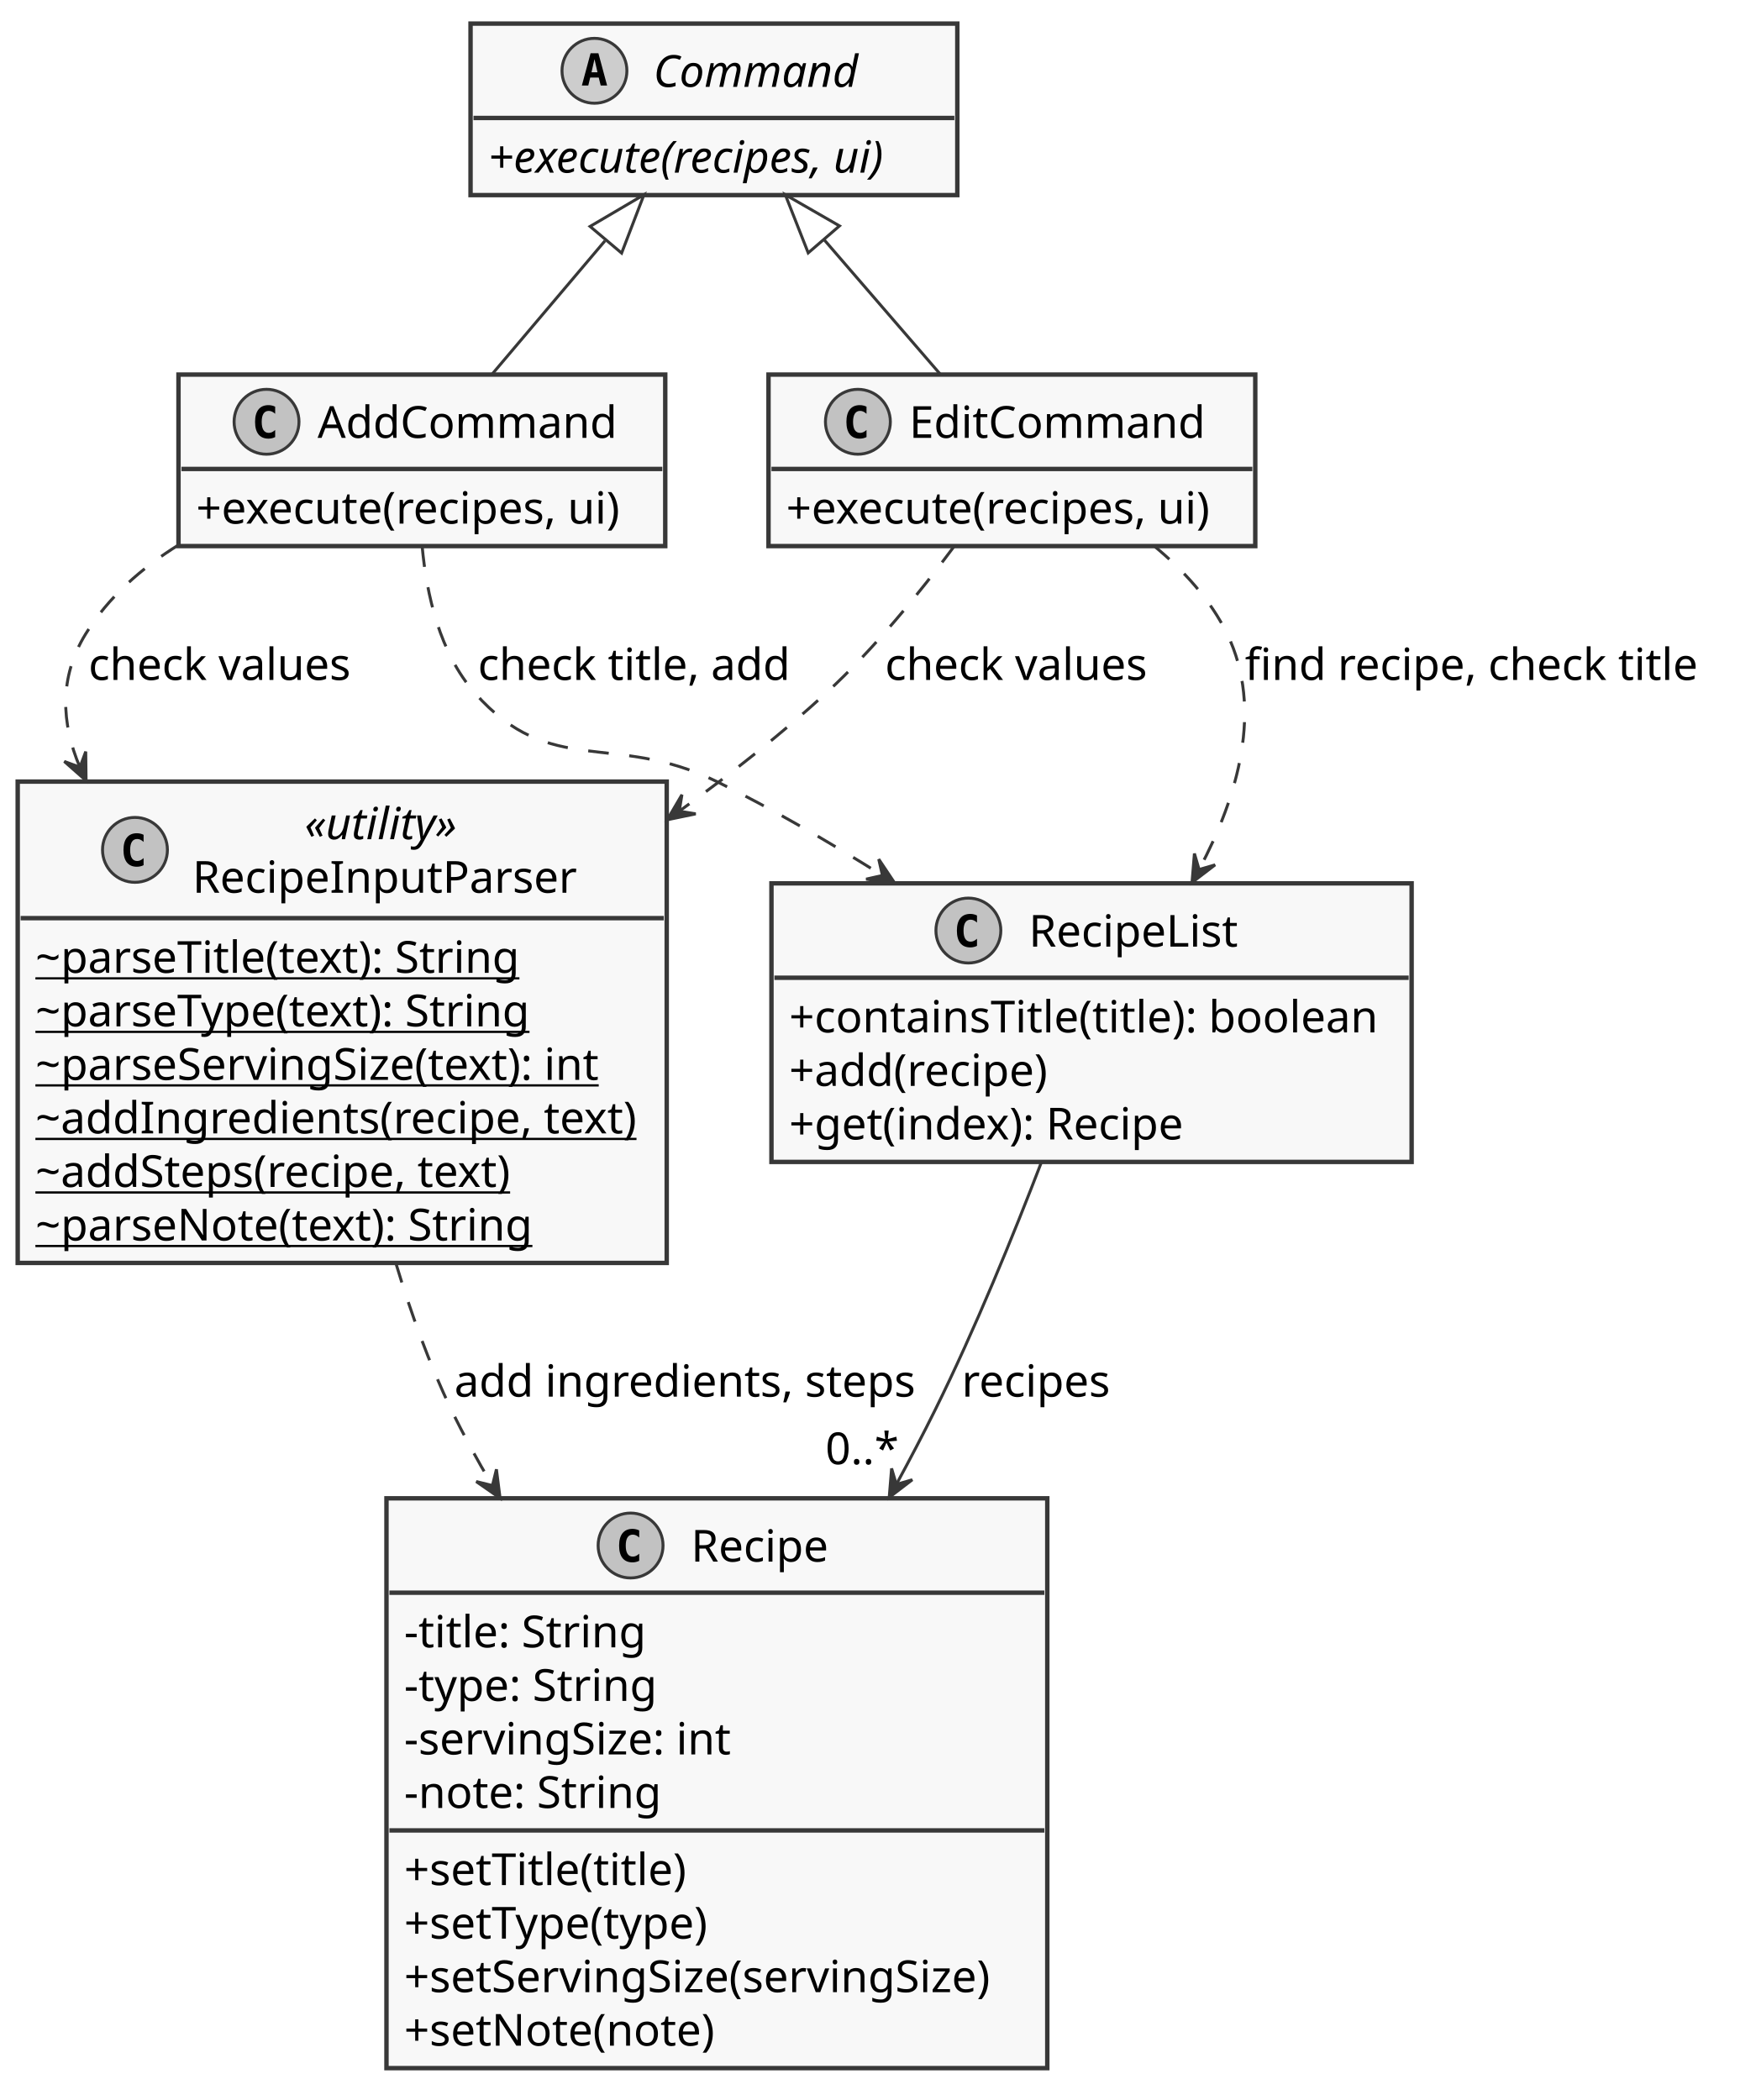
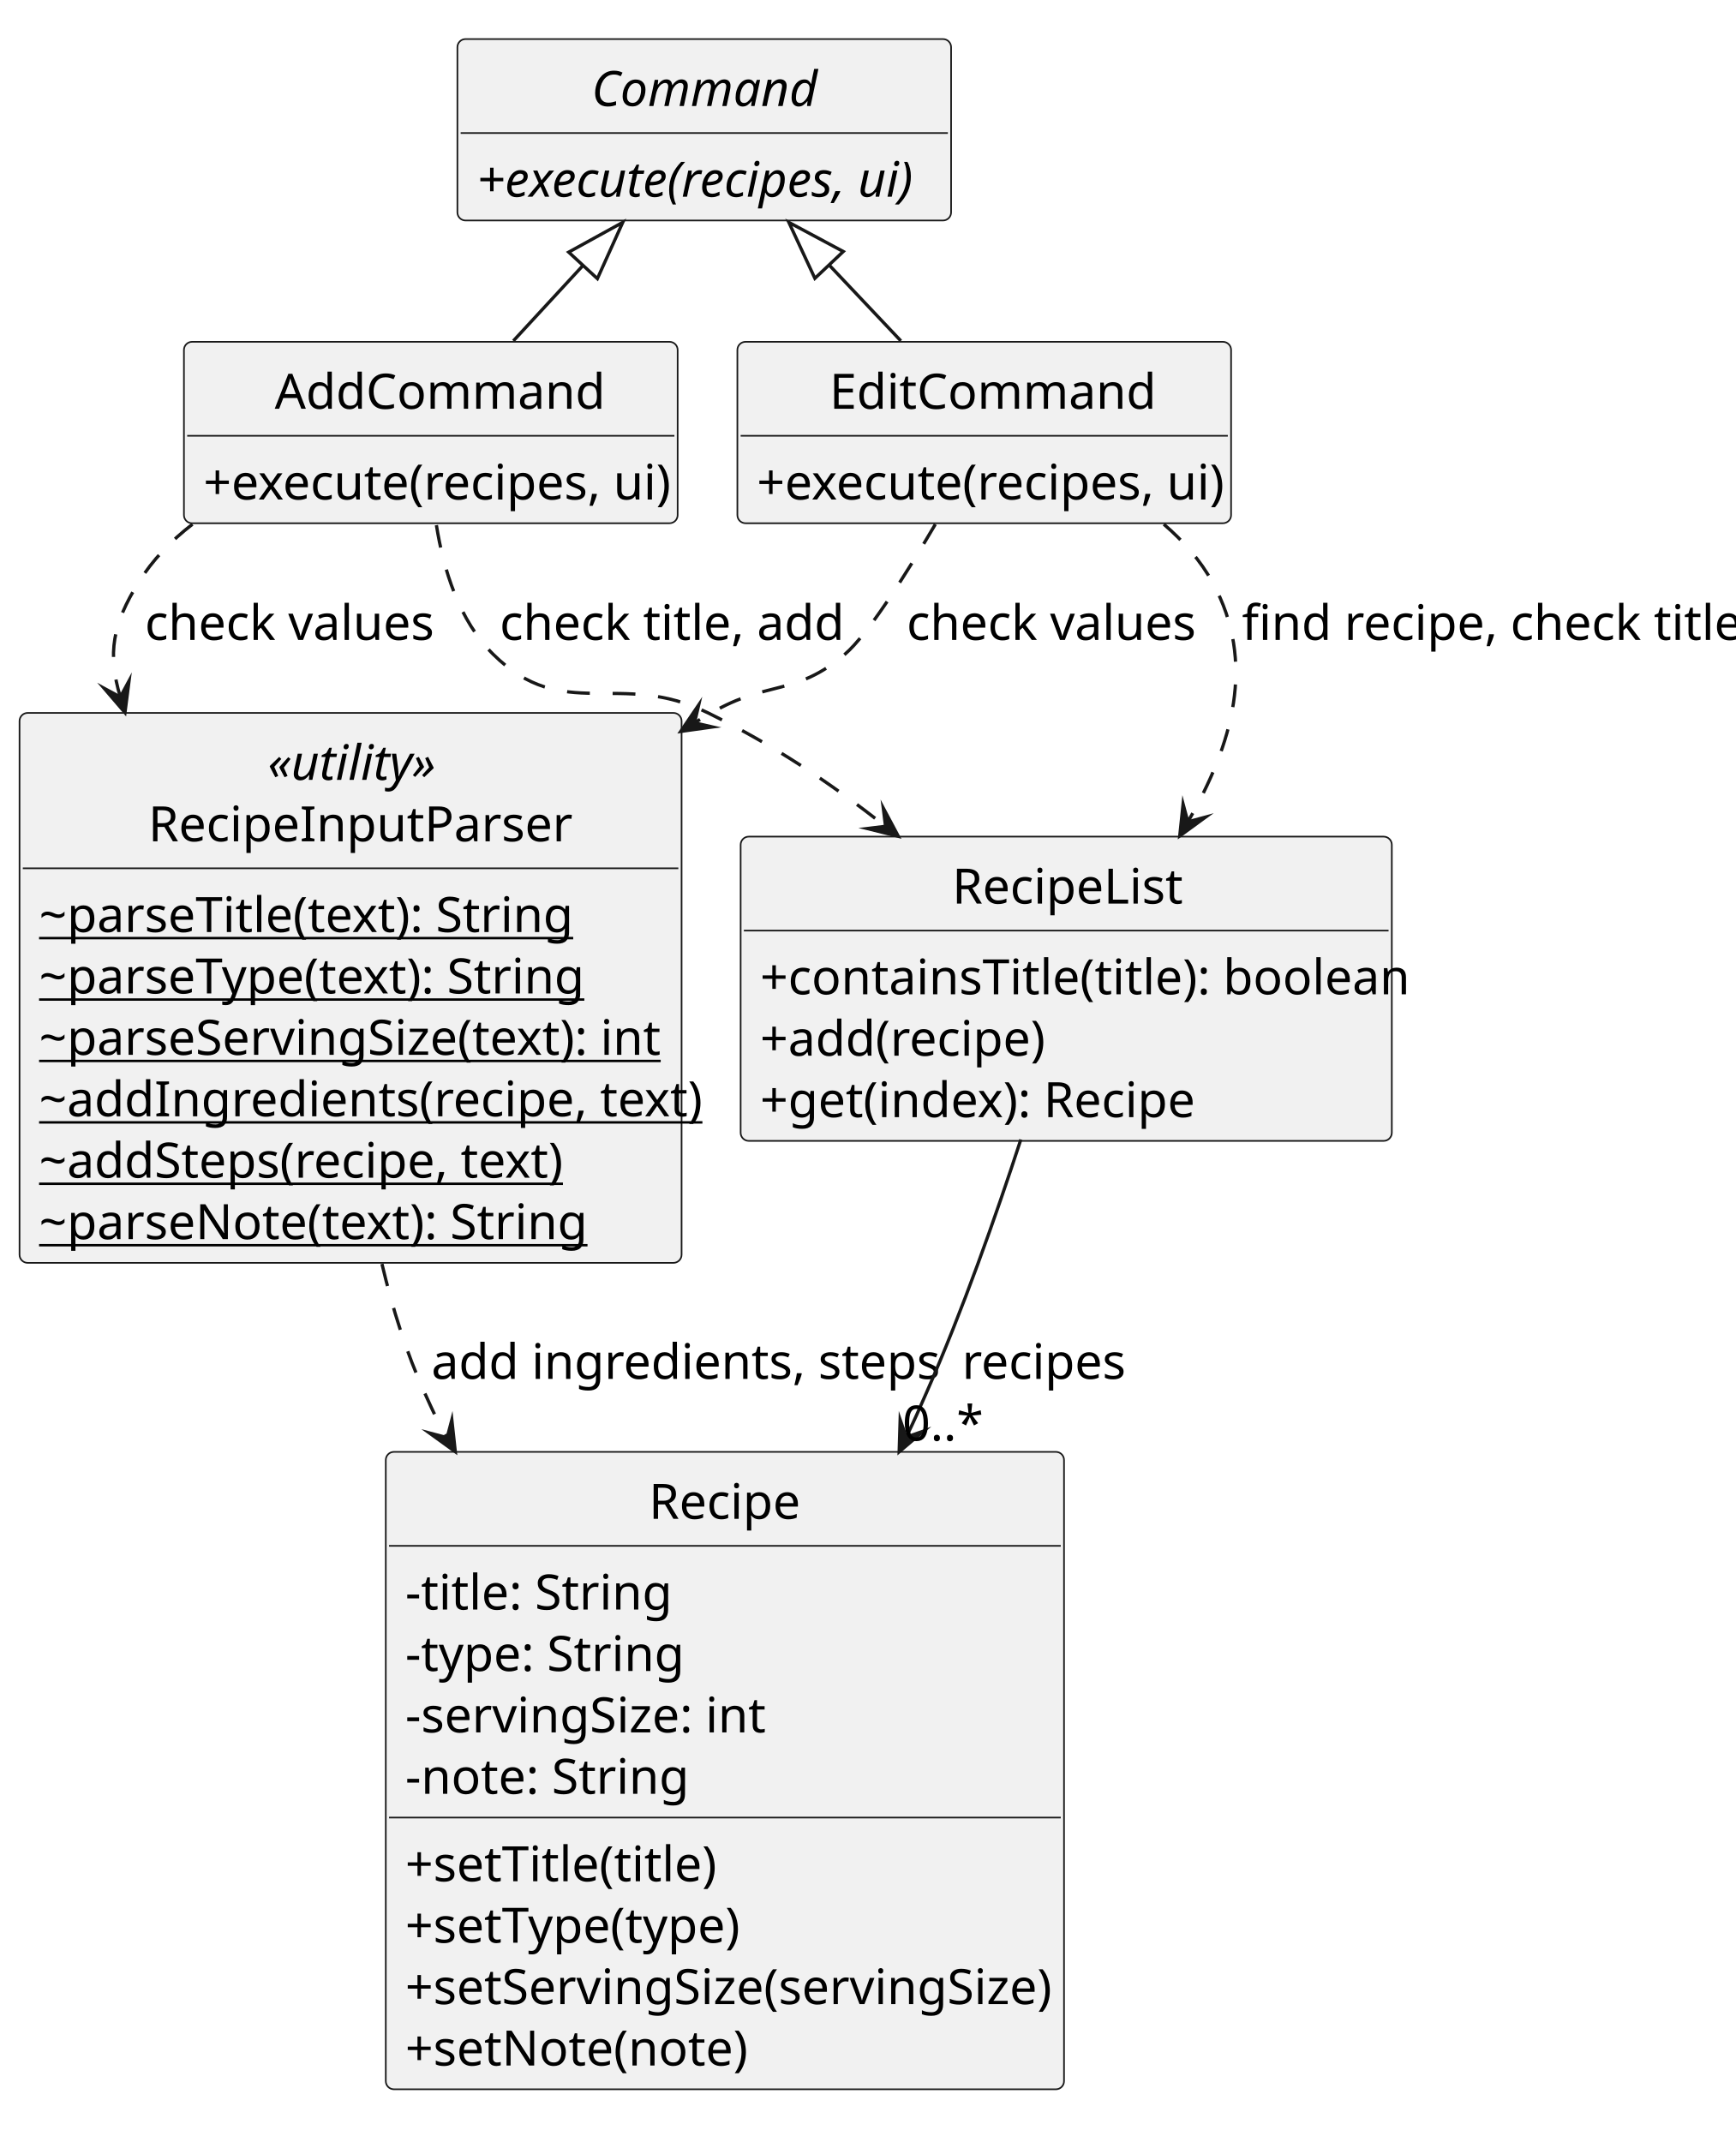
- <svg xmlns="http://www.w3.org/2000/svg" contentScriptType="application/ecmascript" contentStyleType="text/css" height="712px" preserveAspectRatio="none" style="width:595px;height:712px;" version="1.1" viewBox="0 0 595 712" width="595px" zoomAndPan="magnify">
+ <svg xmlns="http://www.w3.org/2000/svg" version="1.1" data-diagram-type="CLASS" style="width:533px;height:658px;background:#FFFFFF;" width="533px" height="658px" viewBox="0 0 533 658" zoomAndPan="magnify" preserveAspectRatio="none" contentStyleType="text/css">
  <defs />
-   <g>
-     <rect fill="#F8F8F8" height="58.149" id="Command" style="stroke: #383838; stroke-width: 1.5;" width="165" x="159.5" y="8" />
-     <ellipse cx="201.5" cy="24" fill="#CDCDCD" rx="11" ry="11" style="stroke: #383838; stroke-width: 1.0;" />
-     <path d="M201.516,20.047 L200.5,24.516 L202.531,24.516 L201.516,20.047 Z M200.188,18.062 L202.844,18.062 L205.797,29 L203.625,29 L202.953,26.297 L200.062,26.297 L199.406,29 L197.234,29 L200.188,18.062 Z " />
-     <text fill="#000000" font-family="sans-serif" font-size="15" font-style="italic" lengthAdjust="spacingAndGlyphs" textLength="73" x="221.5" y="29.456">Command</text>
-     <line style="stroke: #383838; stroke-width: 1.5;" x1="160.5" x2="323.5" y1="40" y2="40" />
-     <text fill="#000000" font-family="sans-serif" font-size="15" font-style="italic" lengthAdjust="spacingAndGlyphs" textLength="153" x="165.5" y="58.531">+execute(recipes, ui)</text>
-     <rect fill="#F8F8F8" height="58.149" id="AddCommand" style="stroke: #383838; stroke-width: 1.5;" width="165" x="60.5" y="127" />
-     <ellipse cx="90.35" cy="143" fill="#C2C2C2" rx="11" ry="11" style="stroke: #383838; stroke-width: 1.0;" />
-     <path d="M93.272,148.188 Q92.756,148.453 92.194,148.578 Q91.631,148.719 91.006,148.719 Q88.787,148.719 87.616,147.266 Q86.459,145.797 86.459,143.047 Q86.459,140.281 87.616,138.828 Q88.787,137.359 91.006,137.359 Q91.631,137.359 92.194,137.5 Q92.772,137.625 93.272,137.891 L93.272,140.297 Q92.709,139.781 92.178,139.547 Q91.662,139.312 91.1,139.312 Q89.928,139.312 89.319,140.25 Q88.709,141.188 88.709,143.047 Q88.709,144.891 89.319,145.828 Q89.928,146.766 91.1,146.766 Q91.662,146.766 92.178,146.531 Q92.709,146.297 93.272,145.781 L93.272,148.188 Z " />
-     <text fill="#000000" font-family="sans-serif" font-size="15" lengthAdjust="spacingAndGlyphs" textLength="100" x="107.65" y="148.457">AddCommand</text>
-     <line style="stroke: #383838; stroke-width: 1.5;" x1="61.5" x2="224.5" y1="159" y2="159" />
-     <text fill="#000000" font-family="sans-serif" font-size="15" lengthAdjust="spacingAndGlyphs" textLength="153" x="66.5" y="177.531">+execute(recipes, ui)</text>
-     <rect fill="#F8F8F8" height="58.149" id="EditCommand" style="stroke: #383838; stroke-width: 1.5;" width="165" x="260.5" y="127" />
-     <ellipse cx="290.8" cy="143" fill="#C2C2C2" rx="11" ry="11" style="stroke: #383838; stroke-width: 1.0;" />
-     <path d="M293.722,148.188 Q293.206,148.453 292.644,148.578 Q292.081,148.719 291.456,148.719 Q289.238,148.719 288.066,147.266 Q286.909,145.797 286.909,143.047 Q286.909,140.281 288.066,138.828 Q289.238,137.359 291.456,137.359 Q292.081,137.359 292.644,137.5 Q293.222,137.625 293.722,137.891 L293.722,140.297 Q293.159,139.781 292.628,139.547 Q292.113,139.312 291.55,139.312 Q290.378,139.312 289.769,140.25 Q289.159,141.188 289.159,143.047 Q289.159,144.891 289.769,145.828 Q290.378,146.766 291.55,146.766 Q292.113,146.766 292.628,146.531 Q293.159,146.297 293.722,145.781 L293.722,148.188 Z " />
-     <text fill="#000000" font-family="sans-serif" font-size="15" lengthAdjust="spacingAndGlyphs" textLength="99" x="308.2" y="148.457">EditCommand</text>
-     <line style="stroke: #383838; stroke-width: 1.5;" x1="261.5" x2="424.5" y1="159" y2="159" />
-     <text fill="#000000" font-family="sans-serif" font-size="15" lengthAdjust="spacingAndGlyphs" textLength="153" x="266.5" y="177.531">+execute(recipes, ui)</text>
-     <rect fill="#F8F8F8" height="163.195" id="RecipeInputParser" style="stroke: #383838; stroke-width: 1.5;" width="220" x="6" y="265" />
-     <ellipse cx="45.75" cy="288.149" fill="#C2C2C2" rx="11" ry="11" style="stroke: #383838; stroke-width: 1.0;" />
-     <path d="M48.672,293.337 Q48.156,293.603 47.594,293.728 Q47.031,293.868 46.406,293.868 Q44.188,293.868 43.016,292.415 Q41.859,290.946 41.859,288.196 Q41.859,285.431 43.016,283.978 Q44.188,282.509 46.406,282.509 Q47.031,282.509 47.594,282.649 Q48.172,282.774 48.672,283.04 L48.672,285.446 Q48.109,284.931 47.578,284.696 Q47.062,284.462 46.5,284.462 Q45.328,284.462 44.719,285.399 Q44.109,286.337 44.109,288.196 Q44.109,290.04 44.719,290.978 Q45.328,291.915 46.5,291.915 Q47.062,291.915 47.578,291.681 Q48.109,291.446 48.672,290.931 L48.672,293.337 Z " />
-     <text fill="#000000" font-family="sans-serif" font-size="15" font-style="italic" lengthAdjust="spacingAndGlyphs" textLength="57" x="103.25" y="284.531">«utility»</text>
-     <text fill="#000000" font-family="sans-serif" font-size="15" lengthAdjust="spacingAndGlyphs" textLength="133" x="65.25" y="302.681">RecipeInputParser</text>
-     <line style="stroke: #383838; stroke-width: 1.5;" x1="7" x2="225" y1="311.299" y2="311.299" />
-     <text fill="#000000" font-family="sans-serif" font-size="15" lengthAdjust="spacingAndGlyphs" text-decoration="underline" textLength="170" x="12" y="329.83">~parseTitle(text): String</text>
-     <text fill="#000000" font-family="sans-serif" font-size="15" lengthAdjust="spacingAndGlyphs" text-decoration="underline" textLength="174" x="12" y="347.979">~parseType(text): String</text>
-     <text fill="#000000" font-family="sans-serif" font-size="15" lengthAdjust="spacingAndGlyphs" text-decoration="underline" textLength="199" x="12" y="366.129">~parseServingSize(text): int</text>
-     <text fill="#000000" font-family="sans-serif" font-size="15" lengthAdjust="spacingAndGlyphs" text-decoration="underline" textLength="208" x="12" y="384.278">~addIngredients(recipe, text)</text>
-     <text fill="#000000" font-family="sans-serif" font-size="15" lengthAdjust="spacingAndGlyphs" text-decoration="underline" textLength="168" x="12" y="402.428">~addSteps(recipe, text)</text>
-     <text fill="#000000" font-family="sans-serif" font-size="15" lengthAdjust="spacingAndGlyphs" text-decoration="underline" textLength="172" x="12" y="420.577">~parseNote(text): String</text>
-     <rect fill="#F8F8F8" height="94.448" id="RecipeList" style="stroke: #383838; stroke-width: 1.5;" width="217" x="261.5" y="299.5" />
-     <ellipse cx="328.25" cy="315.5" fill="#C2C2C2" rx="11" ry="11" style="stroke: #383838; stroke-width: 1.0;" />
-     <path d="M331.172,320.688 Q330.656,320.953 330.094,321.078 Q329.531,321.219 328.906,321.219 Q326.688,321.219 325.516,319.766 Q324.359,318.297 324.359,315.547 Q324.359,312.781 325.516,311.328 Q326.688,309.859 328.906,309.859 Q329.531,309.859 330.094,310 Q330.672,310.125 331.172,310.391 L331.172,312.797 Q330.609,312.281 330.078,312.047 Q329.562,311.812 329,311.812 Q327.828,311.812 327.219,312.75 Q326.609,313.688 326.609,315.547 Q326.609,317.391 327.219,318.328 Q327.828,319.266 329,319.266 Q329.562,319.266 330.078,319.031 Q330.609,318.797 331.172,318.281 L331.172,320.688 Z " />
-     <text fill="#000000" font-family="sans-serif" font-size="15" lengthAdjust="spacingAndGlyphs" textLength="75" x="348.75" y="320.957">RecipeList</text>
-     <line style="stroke: #383838; stroke-width: 1.5;" x1="262.5" x2="477.5" y1="331.5" y2="331.5" />
-     <text fill="#000000" font-family="sans-serif" font-size="15" lengthAdjust="spacingAndGlyphs" textLength="205" x="267.5" y="350.031">+containsTitle(title): boolean</text>
-     <text fill="#000000" font-family="sans-serif" font-size="15" lengthAdjust="spacingAndGlyphs" textLength="92" x="267.5" y="368.181">+add(recipe)</text>
-     <text fill="#000000" font-family="sans-serif" font-size="15" lengthAdjust="spacingAndGlyphs" textLength="140" x="267.5" y="386.33">+get(index): Recipe</text>
-     <rect fill="#F8F8F8" height="193.195" id="Recipe" style="stroke: #383838; stroke-width: 1.5;" width="224" x="131" y="508" />
-     <ellipse cx="213.75" cy="524" fill="#C2C2C2" rx="11" ry="11" style="stroke: #383838; stroke-width: 1.0;" />
-     <path d="M216.672,529.188 Q216.156,529.453 215.594,529.578 Q215.031,529.719 214.406,529.719 Q212.188,529.719 211.016,528.266 Q209.859,526.797 209.859,524.047 Q209.859,521.281 211.016,519.828 Q212.188,518.359 214.406,518.359 Q215.031,518.359 215.594,518.5 Q216.172,518.625 216.672,518.891 L216.672,521.297 Q216.109,520.781 215.578,520.547 Q215.062,520.312 214.5,520.312 Q213.328,520.312 212.719,521.25 Q212.109,522.188 212.109,524.047 Q212.109,525.891 212.719,526.828 Q213.328,527.766 214.5,527.766 Q215.062,527.766 215.578,527.531 Q216.109,527.297 216.672,526.781 L216.672,529.188 Z " />
-     <text fill="#000000" font-family="sans-serif" font-size="15" lengthAdjust="spacingAndGlyphs" textLength="50" x="234.25" y="529.457">Recipe</text>
-     <line style="stroke: #383838; stroke-width: 1.5;" x1="132" x2="354" y1="540" y2="540" />
-     <text fill="#000000" font-family="sans-serif" font-size="15" lengthAdjust="spacingAndGlyphs" textLength="85" x="137" y="558.531">-title: String</text>
-     <text fill="#000000" font-family="sans-serif" font-size="15" lengthAdjust="spacingAndGlyphs" textLength="89" x="137" y="576.681">-type: String</text>
-     <text fill="#000000" font-family="sans-serif" font-size="15" lengthAdjust="spacingAndGlyphs" textLength="117" x="137" y="594.83">-servingSize: int</text>
-     <text fill="#000000" font-family="sans-serif" font-size="15" lengthAdjust="spacingAndGlyphs" textLength="90" x="137" y="612.98">-note: String</text>
-     <line style="stroke: #383838; stroke-width: 1.5;" x1="132" x2="354" y1="620.598" y2="620.598" />
-     <text fill="#000000" font-family="sans-serif" font-size="15" lengthAdjust="spacingAndGlyphs" textLength="101" x="137" y="639.129">+setTitle(title)</text>
-     <text fill="#000000" font-family="sans-serif" font-size="15" lengthAdjust="spacingAndGlyphs" textLength="109" x="137" y="657.278">+setType(type)</text>
-     <text fill="#000000" font-family="sans-serif" font-size="15" lengthAdjust="spacingAndGlyphs" textLength="212" x="137" y="675.428">+setServingSize(servingSize)</text>
-     <text fill="#000000" font-family="sans-serif" font-size="15" lengthAdjust="spacingAndGlyphs" textLength="108" x="137" y="693.577">+setNote(note)</text>
-     <path d="M205.07,81.65 C192.29,96.75 178.31,113.27 166.86,126.8 " fill="none" id="Command-AddCommand" style="stroke: #383838; stroke-width: 1.0;" />
-     <polygon fill="none" points="200.02,76.77,218.29,66.02,210.71,85.81,200.02,76.77" style="stroke: #383838; stroke-width: 1.0;" />
-     <path d="M279.26,81.17 C292.41,96.4 306.85,113.12 318.66,126.8 " fill="none" id="Command-EditCommand" style="stroke: #383838; stroke-width: 1.0;" />
-     <polygon fill="none" points="273.96,85.74,266.19,66.02,284.56,76.59,273.96,85.74" style="stroke: #383838; stroke-width: 1.0;" />
-     <path d="M60.49,184.78 C47.95,192.6 36.66,202.51 29,215 C19.97,229.73 20.76,245.17 27.05,260.06 " fill="none" id="AddCommand-RecipeInputParser" style="stroke: #383838; stroke-width: 1.0; stroke-dasharray: 7.0,7.0;" />
-     <polygon fill="#383838" points="29.18,264.67,29.06,254.822,27.094,260.126,21.79,258.16,29.18,264.67" style="stroke: #383838; stroke-width: 1.0;" />
-     <text fill="#000000" font-family="sans-serif" font-size="15" lengthAdjust="spacingAndGlyphs" textLength="94" x="30" y="230.531">check values</text>
-     <path d="M323.54,185.08 C311.93,200.75 296.29,220.06 280,235 C264.84,248.9 247.79,262.35 230.57,274.8 " fill="none" id="EditCommand-RecipeInputParser" style="stroke: #383838; stroke-width: 1.0; stroke-dasharray: 7.0,7.0;" />
-     <polygon fill="#383838" points="226.18,277.94,235.823,275.938,230.241,275.023,231.156,269.441,226.18,277.94" style="stroke: #383838; stroke-width: 1.0;" />
-     <text fill="#000000" font-family="sans-serif" font-size="15" lengthAdjust="spacingAndGlyphs" textLength="94" x="300" y="230.531">check values</text>
-     <path d="M143.1,185.24 C144.59,201.56 149.04,221.46 161,235 C186.69,264.09 208.19,247.85 243,265 C261.67,274.2 281.04,285.48 298.85,296.65 " fill="none" id="AddCommand-RecipeList" style="stroke: #383838; stroke-width: 1.0; stroke-dasharray: 7.0,7.0;" />
-     <polygon fill="#383838" points="303.34,299.49,297.868,291.301,299.113,296.82,293.595,298.065,303.34,299.49" style="stroke: #383838; stroke-width: 1.0;" />
-     <text fill="#000000" font-family="sans-serif" font-size="15" lengthAdjust="spacingAndGlyphs" textLength="109" x="162" y="230.531">check title, add</text>
-     <path d="M391.09,185.01 C401.13,193.3 410.37,203.34 416,215 C428.29,240.46 419.56,270.09 406.54,294.67 " fill="none" id="EditCommand-RecipeList" style="stroke: #383838; stroke-width: 1.0; stroke-dasharray: 7.0,7.0;" />
-     <polygon fill="#383838" points="404.06,299.2,411.889,293.225,406.46,294.814,404.872,289.385,404.06,299.2" style="stroke: #383838; stroke-width: 1.0;" />
-     <text fill="#000000" font-family="sans-serif" font-size="15" lengthAdjust="spacingAndGlyphs" textLength="161" x="422" y="230.531">find recipe, check title</text>
-     <path d="M134.14,428.13 C139.23,445.01 145.48,462.41 153,478 C157.08,486.46 161.72,494.95 166.7,503.31 " fill="none" id="RecipeInputParser-Recipe" style="stroke: #383838; stroke-width: 1.0; stroke-dasharray: 7.0,7.0;" />
-     <polygon fill="#383838" points="169.51,507.94,168.271,498.169,166.921,503.663,161.427,502.312,169.51,507.94" style="stroke: #383838; stroke-width: 1.0;" />
-     <text fill="#000000" font-family="sans-serif" font-size="15" lengthAdjust="spacingAndGlyphs" textLength="158" x="154" y="473.531">add ingredients, steps</text>
-     <path d="M353.21,393.52 C343.5,418.84 330.55,450.6 317,478 C312.93,486.23 308.53,494.64 303.97,503.03 " fill="none" id="RecipeList-Recipe" style="stroke: #383838; stroke-width: 1.0;" />
-     <polygon fill="#383838" points="301.42,507.68,309.249,501.705,303.82,503.294,302.231,497.865,301.42,507.68" style="stroke: #383838; stroke-width: 1.0;" />
-     <text fill="#000000" font-family="sans-serif" font-size="15" lengthAdjust="spacingAndGlyphs" textLength="54" x="326" y="473.531">recipes</text>
-     <text fill="#000000" font-family="sans-serif" font-size="15" lengthAdjust="spacingAndGlyphs" textLength="25" x="279.792" y="496.438">0..*</text>
+   <g font-family="sans-serif" lengthAdjust="spacing">
+     <g class="entity" data-qualified-name="Command" id="ent0001" data-source-line="11">
+       <rect x="140.5" y="12" width="151.651" height="55.734" fill="#F1F1F1" style="stroke:#181818;stroke-width:0.5;" rx="2.5" ry="2.5" />
+       <text x="181.729" y="32.571" fill="#000" font-size="15" textLength="69.192" font-style="italic">Command</text>
+       <line x1="141.5" y1="40.867" x2="291.151" y2="40.867" style="stroke:#181818;stroke-width:0.5;" />
+       <text x="146.5" y="60.438" fill="#000" font-size="15" textLength="139.651" font-style="italic">+execute(recipes, ui)</text>
+     </g>
+     <g class="entity" data-qualified-name="AddCommand" id="ent0002" data-source-line="14">
+       <rect x="56.5" y="105" width="151.651" height="55.734" fill="#F1F1F1" style="stroke:#181818;stroke-width:0.5;" rx="2.5" ry="2.5" />
+       <text x="84.385" y="125.571" fill="#000" font-size="15" textLength="95.881">AddCommand</text>
+       <line x1="57.5" y1="133.867" x2="207.151" y2="133.867" style="stroke:#181818;stroke-width:0.5;" />
+       <text x="62.5" y="153.438" fill="#000" font-size="15" textLength="139.651">+execute(recipes, ui)</text>
+     </g>
+     <g class="entity" data-qualified-name="EditCommand" id="ent0003" data-source-line="17">
+       <rect x="226.5" y="105" width="151.651" height="55.734" fill="#F1F1F1" style="stroke:#181818;stroke-width:0.5;" rx="2.5" ry="2.5" />
+       <text x="254.806" y="125.571" fill="#000" font-size="15" textLength="95.039">EditCommand</text>
+       <line x1="227.5" y1="133.867" x2="377.151" y2="133.867" style="stroke:#181818;stroke-width:0.5;" />
+       <text x="232.5" y="153.438" fill="#000" font-size="15" textLength="139.651">+execute(recipes, ui)</text>
+     </g>
+     <g class="entity" data-qualified-name="RecipeInputParser" id="ent0004" data-source-line="20">
+       <rect x="6" y="219" width="203.36" height="168.938" fill="#F1F1F1" style="stroke:#181818;stroke-width:0.5;" rx="2.5" ry="2.5" />
+       <text x="82.25" y="239.571" fill="#000" font-size="15" textLength="50.859" font-style="italic">«utility»</text>
+       <text x="45.563" y="258.438" fill="#000" font-size="15" textLength="124.233">RecipeInputParser</text>
+       <line x1="7" y1="266.734" x2="208.36" y2="266.734" style="stroke:#181818;stroke-width:0.5;" />
+       <text x="12" y="286.306" fill="#000" font-size="15" textLength="156.306" text-decoration="underline">~parseTitle(text): String</text>
+       <text x="12" y="305.173" fill="#000" font-size="15" textLength="161.316" text-decoration="underline">~parseType(text): String</text>
+       <text x="12" y="324.04" fill="#000" font-size="15" textLength="184.666" text-decoration="underline">~parseServingSize(text): int</text>
+       <text x="12" y="342.907" fill="#000" font-size="15" textLength="191.36" text-decoration="underline">~addIngredients(recipe, text)</text>
+       <text x="12" y="361.774" fill="#000" font-size="15" textLength="155.5" text-decoration="underline">~addSteps(recipe, text)</text>
+       <text x="12" y="380.642" fill="#000" font-size="15" textLength="159.653" text-decoration="underline">~parseNote(text): String</text>
+     </g>
+     <g class="entity" data-qualified-name="RecipeList" id="ent0005" data-source-line="28">
+       <rect x="227.5" y="257" width="200.02" height="93.469" fill="#F1F1F1" style="stroke:#181818;stroke-width:0.5;" rx="2.5" ry="2.5" />
+       <text x="292.493" y="277.571" fill="#000" font-size="15" textLength="70.034">RecipeList</text>
+       <line x1="228.5" y1="285.867" x2="426.52" y2="285.867" style="stroke:#181818;stroke-width:0.5;" />
+       <text x="233.5" y="305.438" fill="#000" font-size="15" textLength="188.02">+containsTitle(title): boolean</text>
+       <text x="233.5" y="324.306" fill="#000" font-size="15" textLength="84.631">+add(recipe)</text>
+       <text x="233.5" y="343.173" fill="#000" font-size="15" textLength="130.488">+get(index): Recipe</text>
+     </g>
+     <g class="entity" data-qualified-name="Recipe" id="ent0006" data-source-line="33">
+       <rect x="118.5" y="446" width="208.333" height="195.805" fill="#F1F1F1" style="stroke:#181818;stroke-width:0.5;" rx="2.5" ry="2.5" />
+       <text x="199.321" y="466.571" fill="#000" font-size="15" textLength="46.692">Recipe</text>
+       <line x1="119.5" y1="474.867" x2="325.833" y2="474.867" style="stroke:#181818;stroke-width:0.5;" />
+       <text x="124.5" y="494.438" fill="#000" font-size="15" textLength="75.857">-title: String</text>
+       <text x="124.5" y="513.306" fill="#000" font-size="15" textLength="80.867">-type: String</text>
+       <text x="124.5" y="532.173" fill="#000" font-size="15" textLength="106.707">-servingSize: int</text>
+       <text x="124.5" y="551.04" fill="#000" font-size="15" textLength="81.709">-note: String</text>
+       <line x1="119.5" y1="558.336" x2="325.833" y2="558.336" style="stroke:#181818;stroke-width:0.5;" />
+       <text x="124.5" y="577.907" fill="#000" font-size="15" textLength="90.439">+setTitle(title)</text>
+       <text x="124.5" y="596.774" fill="#000" font-size="15" textLength="100.459">+setType(type)</text>
+       <text x="124.5" y="615.642" fill="#000" font-size="15" textLength="196.333">+setServingSize(servingSize)</text>
+       <text x="124.5" y="634.509" fill="#000" font-size="15" textLength="99.639">+setNote(note)</text>
+     </g>
+     <g class="link" data-entity-1="ent0001" data-entity-2="ent0002" id="lnk8" data-link-type="extension">
+       <polygon points="191.297,68.303,174.679,77.46,183.497,85.599,191.297,68.303" fill="none" style="stroke:#181818;stroke-width:1;stroke-linejoin:miter;stroke-miterlimit:10;" />
+       <path d="M179.088,81.529 C168.457,93.047 168.315,93.201 157.685,104.716" style="stroke:#181818;stroke-width:1;" fill="none" />
+     </g>
+     <g class="link" data-entity-1="ent0001" data-entity-2="ent0003" id="lnk10" data-link-type="extension">
+       <polygon points="242.303,68.303,250.306,85.506,259.027,77.264,242.303,68.303" fill="none" style="stroke:#181818;stroke-width:1;stroke-linejoin:miter;stroke-miterlimit:10;" />
+       <path d="M254.666,81.385 C265.551,92.903 265.833,93.201 276.715,104.716" style="stroke:#181818;stroke-width:1;" fill="none" />
+     </g>
+     <g class="link" data-entity-1="ent0002" data-entity-2="ent0004" id="lnk11" data-link-type="dependency">
+       <polygon points="38.385,218.909,39.643,209.14,36.954,214.118,31.977,211.43,38.385,218.909" fill="#181818" style="stroke:#181818;stroke-width:1;stroke-linejoin:miter;stroke-miterlimit:10;" />
+       <path d="M59.118,161.041 C52.582,166.079 46.817,172.016 42.5,179 C34.666,191.676 32.917,200.598 36.954,214.118" style="stroke:#181818;stroke-width:1;stroke-dasharray:7,7;" fill="none" />
+       <text x="44.5" y="196.571" fill="#000" font-size="15" textLength="86.711">check values</text>
+     </g>
+     <g class="link" data-entity-1="ent0003" data-entity-2="ent0004" id="lnk12" data-link-type="dependency">
+       <polygon points="209.1,224.683,218.854,223.317,213.344,222.038,214.623,216.528,209.1,224.683" fill="#181818" style="stroke:#181818;stroke-width:1;stroke-linejoin:miter;stroke-miterlimit:10;" />
+       <path d="M287.308,161.048 C277.992,176.91 266.541,194.985 259.5,201 C244.368,213.926 235.678,208.951 218.5,219 C215.378,220.826 216.484,220.081 213.344,222.038" style="stroke:#181818;stroke-width:1;stroke-dasharray:7,7;" fill="none" />
+       <text x="278.5" y="196.571" fill="#000" font-size="15" textLength="86.711">check values</text>
+     </g>
+     <g class="link" data-entity-1="ent0002" data-entity-2="ent0005" id="lnk13" data-link-type="dependency">
+       <polygon points="275.946,256.907,271.316,248.214,272.005,253.829,266.391,254.519,275.946,256.907" fill="#181818" style="stroke:#181818;stroke-width:1;stroke-linejoin:miter;stroke-miterlimit:10;" />
+       <path d="M134.051,161.324 C136.211,174.92 141.017,190.622 151.5,201 C173.107,222.391 190.226,205.563 217.5,219 C237.932,229.066 254.408,240.083 272.005,253.829" style="stroke:#181818;stroke-width:1;stroke-dasharray:7,7;" fill="none" />
+       <text x="153.5" y="196.571" fill="#000" font-size="15" textLength="100.056">check title, add</text>
+     </g>
+     <g class="link" data-entity-1="ent0003" data-entity-2="ent0005" id="lnk14" data-link-type="dependency">
+       <polygon points="362.378,256.79,370.338,250.99,364.875,252.458,363.407,246.995,362.378,256.79" fill="#181818" style="stroke:#181818;stroke-width:1;stroke-linejoin:miter;stroke-miterlimit:10;" />
+       <path d="M357.487,161.048 C363.486,166.191 368.762,172.152 372.5,179 C385.895,203.536 378.664,228.537 364.875,252.458" style="stroke:#181818;stroke-width:1;stroke-dasharray:7,7;" fill="none" />
+       <text x="381.5" y="196.571" fill="#000" font-size="15" textLength="144.236">find recipe, check title</text>
+     </g>
+     <g class="link" data-entity-1="ent0004" data-entity-2="ent0006" id="lnk15" data-link-type="dependency">
+       <polygon points="139.857,445.954,138.791,436.163,137.344,441.631,131.875,440.184,139.857,445.954" fill="#181818" style="stroke:#181818;stroke-width:1;stroke-linejoin:miter;stroke-miterlimit:10;" />
+       <path d="M117.329,388.269 C120.55,401.904 124.825,415.607 130.5,428 C133.268,434.044 133.909,435.724 137.344,441.631" style="stroke:#181818;stroke-width:1;stroke-dasharray:7,7;" fill="none" />
+       <text x="132.5" y="423.571" fill="#000" font-size="15" textLength="146.763">add ingredients, steps</text>
+     </g>
+     <g class="link" data-entity-1="ent0005" data-entity-2="ent0006" id="lnk16" data-link-type="dependency">
+       <polygon points="276.194,445.976,283.704,439.604,278.364,441.471,276.497,436.131,276.194,445.976" fill="#181818" style="stroke:#181818;stroke-width:1;stroke-linejoin:miter;stroke-miterlimit:10;" />
+       <path d="M313.569,350.043 C305.866,373.653 295.616,402.754 284.5,428 C281.895,433.916 281.272,435.436 278.364,441.471" style="stroke:#181818;stroke-width:1;" fill="none" />
+       <text x="295.5" y="423.571" fill="#000" font-size="15" textLength="48.354">recipes</text>
+       <text x="277.194" y="442.547" fill="#000" font-size="15" textLength="22.515">0..*</text>
+     </g>
  </g>
</svg>
